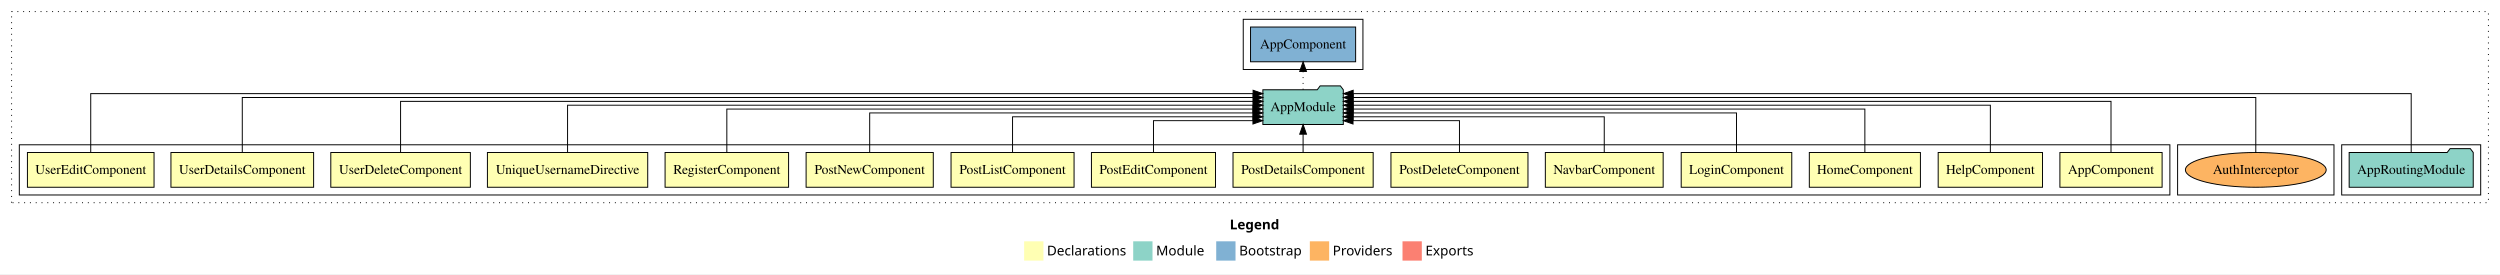
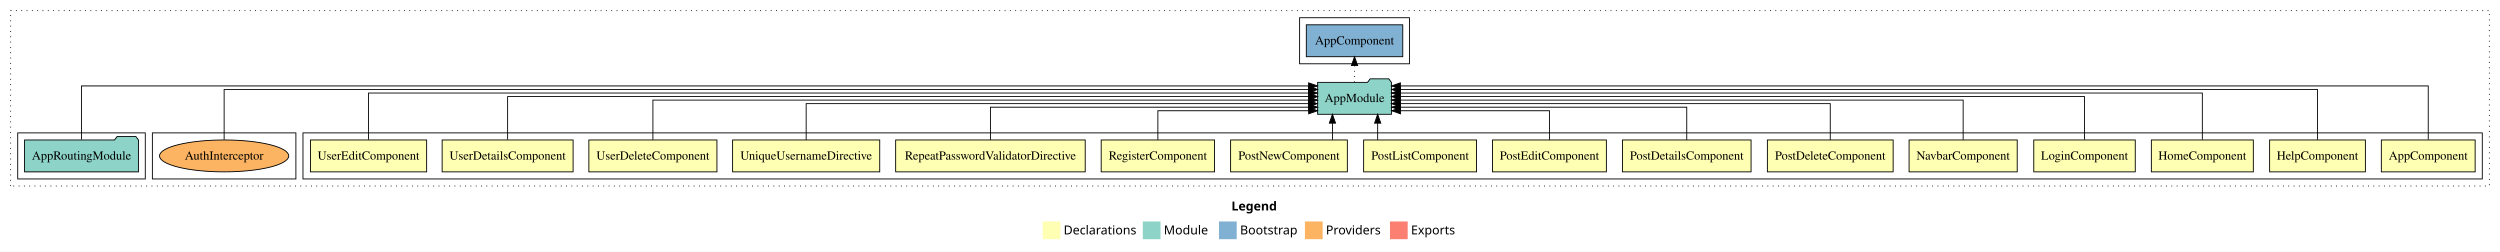
- <svg xmlns="http://www.w3.org/2000/svg" width="2590pt" height="284pt" viewBox="0.00 0.00 2590.00 284.00">
+ <svg xmlns="http://www.w3.org/2000/svg" width="2822pt" height="284pt" viewBox="0.00 0.00 2822.00 284.00">
  <g id="graph0" class="graph" transform="scale(1 1) rotate(0) translate(4 280)">
-     <polygon fill="white" stroke="transparent" points="-4,4 -4,-280 2586,-280 2586,4 -4,4" />
-     <text text-anchor="start" x="1270.01" y="-42.4" font-family="sans-serif" font-weight="bold" font-size="14.00">Legend</text>
-     <polygon fill="#ffffb3" stroke="transparent" points="1057,-10 1057,-30 1077,-30 1077,-10 1057,-10" />
-     <text text-anchor="start" x="1080.63" y="-15.4" font-family="sans-serif" font-size="14.00">  Declarations</text>
-     <polygon fill="#8dd3c7" stroke="transparent" points="1170,-10 1170,-30 1190,-30 1190,-10 1170,-10" />
-     <text text-anchor="start" x="1193.73" y="-15.4" font-family="sans-serif" font-size="14.00">  Module</text>
-     <polygon fill="#80b1d3" stroke="transparent" points="1256,-10 1256,-30 1276,-30 1276,-10 1256,-10" />
-     <text text-anchor="start" x="1279.78" y="-15.4" font-family="sans-serif" font-size="14.00">  Bootstrap</text>
-     <polygon fill="#fdb462" stroke="transparent" points="1353,-10 1353,-30 1373,-30 1373,-10 1353,-10" />
-     <text text-anchor="start" x="1376.67" y="-15.4" font-family="sans-serif" font-size="14.00">  Providers</text>
-     <polygon fill="#fb8072" stroke="transparent" points="1449,-10 1449,-30 1469,-30 1469,-10 1449,-10" />
-     <text text-anchor="start" x="1472.73" y="-15.4" font-family="sans-serif" font-size="14.00">  Exports</text>
+     <polygon fill="white" stroke="transparent" points="-4,4 -4,-280 2818,-280 2818,4 -4,4" />
+     <text text-anchor="start" x="1386.01" y="-42.4" font-family="sans-serif" font-weight="bold" font-size="14.00">Legend</text>
+     <polygon fill="#ffffb3" stroke="transparent" points="1173,-10 1173,-30 1193,-30 1193,-10 1173,-10" />
+     <text text-anchor="start" x="1196.63" y="-15.4" font-family="sans-serif" font-size="14.00">  Declarations</text>
+     <polygon fill="#8dd3c7" stroke="transparent" points="1286,-10 1286,-30 1306,-30 1306,-10 1286,-10" />
+     <text text-anchor="start" x="1309.73" y="-15.4" font-family="sans-serif" font-size="14.00">  Module</text>
+     <polygon fill="#80b1d3" stroke="transparent" points="1372,-10 1372,-30 1392,-30 1392,-10 1372,-10" />
+     <text text-anchor="start" x="1395.78" y="-15.4" font-family="sans-serif" font-size="14.00">  Bootstrap</text>
+     <polygon fill="#fdb462" stroke="transparent" points="1469,-10 1469,-30 1489,-30 1489,-10 1469,-10" />
+     <text text-anchor="start" x="1492.67" y="-15.4" font-family="sans-serif" font-size="14.00">  Providers</text>
+     <polygon fill="#fb8072" stroke="transparent" points="1565,-10 1565,-30 1585,-30 1585,-10 1565,-10" />
+     <text text-anchor="start" x="1588.73" y="-15.4" font-family="sans-serif" font-size="14.00">  Exports</text>
    <g id="clust1" class="cluster">
-       <polygon fill="none" stroke="black" stroke-dasharray="1,5" points="8,-70 8,-268 2574,-268 2574,-70 8,-70" />
+       <polygon fill="none" stroke="black" stroke-dasharray="1,5" points="8,-70 8,-268 2806,-268 2806,-70 8,-70" />
    </g>
-     <g id="clust18" class="cluster">
-       <polygon fill="none" stroke="black" points="2422,-78 2422,-130 2566,-130 2566,-78 2422,-78" />
+     <g id="clust2" class="cluster">
+       <polygon fill="none" stroke="black" points="338,-78 338,-130 2798,-130 2798,-78 338,-78" />
    </g>
-     <g id="clust20" class="cluster">
-       <polygon fill="none" stroke="black" points="1284,-208 1284,-260 1408,-260 1408,-208 1284,-208" />
+     <g id="clust22" class="cluster">
+       <polygon fill="none" stroke="black" points="168,-78 168,-130 330,-130 330,-78 168,-78" />
+     </g>
+     <g id="clust19" class="cluster">
+       <polygon fill="none" stroke="black" points="16,-78 16,-130 160,-130 160,-78 16,-78" />
    </g>
    <g id="clust21" class="cluster">
-       <polygon fill="none" stroke="black" points="2252,-78 2252,-130 2414,-130 2414,-78 2252,-78" />
-     </g>
-     <g id="clust2" class="cluster">
-       <polygon fill="none" stroke="black" points="16,-78 16,-130 2244,-130 2244,-78 16,-78" />
+       <polygon fill="none" stroke="black" points="1463,-208 1463,-260 1587,-260 1587,-208 1463,-208" />
    </g>
    <g id="node1" class="node">
-       <polygon fill="#ffffb3" stroke="black" points="2235.94,-122 2130.06,-122 2130.06,-86 2235.94,-86 2235.94,-122" />
-       <text text-anchor="middle" x="2183" y="-99.8" font-family="Times,serif" font-size="14.00">AppComponent</text>
+       <polygon fill="#ffffb3" stroke="black" points="2789.94,-122 2684.06,-122 2684.06,-86 2789.94,-86 2789.94,-122" />
+       <text text-anchor="middle" x="2737" y="-99.8" font-family="Times,serif" font-size="14.00">AppComponent</text>
+     </g>
+     <g id="node17" class="node">
+       <polygon fill="#8dd3c7" stroke="black" points="1566.66,-187 1563.66,-191 1542.66,-191 1539.66,-187 1483.34,-187 1483.34,-151 1566.66,-151 1566.66,-187" />
+       <text text-anchor="middle" x="1525" y="-164.8" font-family="Times,serif" font-size="14.00">AppModule</text>
+     </g>
+     <g id="edge1" class="edge">
+       <path fill="none" stroke="black" d="M2737,-122.32C2737,-145.66 2737,-183 2737,-183 2737,-183 1576.72,-183 1576.72,-183" />
+       <polygon fill="black" stroke="black" points="1576.72,-179.5 1566.72,-183 1576.72,-186.5 1576.72,-179.5" />
+     </g>
+     <g id="node2" class="node">
+       <polygon fill="#ffffb3" stroke="black" points="2666.05,-122 2557.95,-122 2557.95,-86 2666.05,-86 2666.05,-122" />
+       <text text-anchor="middle" x="2612" y="-99.8" font-family="Times,serif" font-size="14.00">HelpComponent</text>
+     </g>
+     <g id="edge2" class="edge">
+       <path fill="none" stroke="black" d="M2612,-122.16C2612,-144.35 2612,-179 2612,-179 2612,-179 1576.95,-179 1576.95,-179" />
+       <polygon fill="black" stroke="black" points="1576.95,-175.5 1566.95,-179 1576.95,-182.5 1576.95,-175.5" />
+     </g>
+     <g id="node3" class="node">
+       <polygon fill="#ffffb3" stroke="black" points="2539.55,-122 2424.45,-122 2424.45,-86 2539.55,-86 2539.55,-122" />
+       <text text-anchor="middle" x="2482" y="-99.8" font-family="Times,serif" font-size="14.00">HomeComponent</text>
+     </g>
+     <g id="edge3" class="edge">
+       <path fill="none" stroke="black" d="M2482,-122.28C2482,-143.32 2482,-175 2482,-175 2482,-175 1576.74,-175 1576.74,-175" />
+       <polygon fill="black" stroke="black" points="1576.74,-171.5 1566.74,-175 1576.74,-178.5 1576.74,-171.5" />
+     </g>
+     <g id="node4" class="node">
+       <polygon fill="#ffffb3" stroke="black" points="2406.28,-122 2291.72,-122 2291.72,-86 2406.28,-86 2406.28,-122" />
+       <text text-anchor="middle" x="2349" y="-99.8" font-family="Times,serif" font-size="14.00">LoginComponent</text>
+     </g>
+     <g id="edge4" class="edge">
+       <path fill="none" stroke="black" d="M2349,-122.31C2349,-142.15 2349,-171 2349,-171 2349,-171 1576.71,-171 1576.71,-171" />
+       <polygon fill="black" stroke="black" points="1576.71,-167.5 1566.71,-171 1576.71,-174.5 1576.71,-167.5" />
+     </g>
+     <g id="node5" class="node">
+       <polygon fill="#ffffb3" stroke="black" points="2273.03,-122 2150.97,-122 2150.97,-86 2273.03,-86 2273.03,-122" />
+       <text text-anchor="middle" x="2212" y="-99.8" font-family="Times,serif" font-size="14.00">NavbarComponent</text>
+     </g>
+     <g id="edge5" class="edge">
+       <path fill="none" stroke="black" d="M2212,-122.22C2212,-140.83 2212,-167 2212,-167 2212,-167 1576.68,-167 1576.68,-167" />
+       <polygon fill="black" stroke="black" points="1576.68,-163.5 1566.68,-167 1576.68,-170.5 1576.68,-163.5" />
+     </g>
+     <g id="node6" class="node">
+       <polygon fill="#ffffb3" stroke="black" points="2132.98,-122 1991.02,-122 1991.02,-86 2132.98,-86 2132.98,-122" />
+       <text text-anchor="middle" x="2062" y="-99.8" font-family="Times,serif" font-size="14.00">PostDeleteComponent</text>
+     </g>
+     <g id="edge6" class="edge">
+       <path fill="none" stroke="black" d="M2062,-122.02C2062,-139.37 2062,-163 2062,-163 2062,-163 1576.69,-163 1576.69,-163" />
+       <polygon fill="black" stroke="black" points="1576.69,-159.5 1566.69,-163 1576.69,-166.5 1576.69,-159.5" />
+     </g>
+     <g id="node7" class="node">
+       <polygon fill="#ffffb3" stroke="black" points="1972.6,-122 1827.4,-122 1827.4,-86 1972.6,-86 1972.6,-122" />
+       <text text-anchor="middle" x="1900" y="-99.8" font-family="Times,serif" font-size="14.00">PostDetailsComponent</text>
+     </g>
+     <g id="edge7" class="edge">
+       <path fill="none" stroke="black" d="M1900,-122.01C1900,-138.05 1900,-159 1900,-159 1900,-159 1576.93,-159 1576.93,-159" />
+       <polygon fill="black" stroke="black" points="1576.93,-155.5 1566.93,-159 1576.93,-162.5 1576.93,-155.5" />
+     </g>
+     <g id="node8" class="node">
+       <polygon fill="#ffffb3" stroke="black" points="1809.28,-122 1680.72,-122 1680.72,-86 1809.28,-86 1809.28,-122" />
+       <text text-anchor="middle" x="1745" y="-99.8" font-family="Times,serif" font-size="14.00">PostEditComponent</text>
+     </g>
+     <g id="edge8" class="edge">
+       <path fill="none" stroke="black" d="M1745,-122.12C1745,-136.78 1745,-155 1745,-155 1745,-155 1576.9,-155 1576.9,-155" />
+       <polygon fill="black" stroke="black" points="1576.9,-151.5 1566.9,-155 1576.9,-158.5 1576.9,-151.5" />
+     </g>
+     <g id="node9" class="node">
+       <polygon fill="#ffffb3" stroke="black" points="1662.73,-122 1535.27,-122 1535.27,-86 1662.73,-86 1662.73,-122" />
+       <text text-anchor="middle" x="1599" y="-99.8" font-family="Times,serif" font-size="14.00">PostListComponent</text>
+     </g>
+     <g id="edge9" class="edge">
+       <path fill="none" stroke="black" d="M1551.11,-122.11C1551.11,-122.11 1551.11,-140.99 1551.11,-140.99" />
+       <polygon fill="black" stroke="black" points="1547.61,-140.99 1551.11,-150.99 1554.61,-140.99 1547.61,-140.99" />
+     </g>
+     <g id="node10" class="node">
+       <polygon fill="#ffffb3" stroke="black" points="1516.88,-122 1385.12,-122 1385.12,-86 1516.88,-86 1516.88,-122" />
+       <text text-anchor="middle" x="1451" y="-99.8" font-family="Times,serif" font-size="14.00">PostNewComponent</text>
+     </g>
+     <g id="edge10" class="edge">
+       <path fill="none" stroke="black" d="M1500.06,-122.11C1500.06,-122.11 1500.06,-140.99 1500.06,-140.99" />
+       <polygon fill="black" stroke="black" points="1496.56,-140.99 1500.06,-150.99 1503.56,-140.99 1496.56,-140.99" />
+     </g>
+     <g id="node11" class="node">
+       <polygon fill="#ffffb3" stroke="black" points="1366.98,-122 1239.02,-122 1239.02,-86 1366.98,-86 1366.98,-122" />
+       <text text-anchor="middle" x="1303" y="-99.8" font-family="Times,serif" font-size="14.00">RegisterComponent</text>
+     </g>
+     <g id="edge11" class="edge">
+       <path fill="none" stroke="black" d="M1303,-122.12C1303,-136.78 1303,-155 1303,-155 1303,-155 1473.24,-155 1473.24,-155" />
+       <polygon fill="black" stroke="black" points="1473.24,-158.5 1483.24,-155 1473.24,-151.5 1473.24,-158.5" />
+     </g>
+     <g id="node12" class="node">
+       <polygon fill="#ffffb3" stroke="black" points="1220.98,-122 1007.02,-122 1007.02,-86 1220.98,-86 1220.98,-122" />
+       <text text-anchor="middle" x="1114" y="-99.8" font-family="Times,serif" font-size="14.00">RepeatPasswordValidatorDirective</text>
+     </g>
+     <g id="edge12" class="edge">
+       <path fill="none" stroke="black" d="M1114,-122.01C1114,-138.05 1114,-159 1114,-159 1114,-159 1473.33,-159 1473.33,-159" />
+       <polygon fill="black" stroke="black" points="1473.33,-162.5 1483.33,-159 1473.33,-155.5 1473.33,-162.5" />
+     </g>
+     <g id="node13" class="node">
+       <polygon fill="#ffffb3" stroke="black" points="989.04,-122 822.96,-122 822.96,-86 989.04,-86 989.04,-122" />
+       <text text-anchor="middle" x="906" y="-99.8" font-family="Times,serif" font-size="14.00">UniqueUsernameDirective</text>
+     </g>
+     <g id="edge13" class="edge">
+       <path fill="none" stroke="black" d="M906,-122.02C906,-139.37 906,-163 906,-163 906,-163 1472.94,-163 1472.94,-163" />
+       <polygon fill="black" stroke="black" points="1472.94,-166.5 1482.94,-163 1472.94,-159.5 1472.94,-166.5" />
+     </g>
+     <g id="node14" class="node">
+       <polygon fill="#ffffb3" stroke="black" points="805.29,-122 660.71,-122 660.71,-86 805.29,-86 805.29,-122" />
+       <text text-anchor="middle" x="733" y="-99.8" font-family="Times,serif" font-size="14.00">UserDeleteComponent</text>
+     </g>
+     <g id="edge14" class="edge">
+       <path fill="none" stroke="black" d="M733,-122.22C733,-140.83 733,-167 733,-167 733,-167 1473.26,-167 1473.26,-167" />
+       <polygon fill="black" stroke="black" points="1473.26,-170.5 1483.26,-167 1473.26,-163.5 1473.26,-170.5" />
+     </g>
+     <g id="node15" class="node">
+       <polygon fill="#ffffb3" stroke="black" points="642.91,-122 495.09,-122 495.09,-86 642.91,-86 642.91,-122" />
+       <text text-anchor="middle" x="569" y="-99.8" font-family="Times,serif" font-size="14.00">UserDetailsComponent</text>
+     </g>
+     <g id="edge15" class="edge">
+       <path fill="none" stroke="black" d="M569,-122.31C569,-142.15 569,-171 569,-171 569,-171 1473.31,-171 1473.31,-171" />
+       <polygon fill="black" stroke="black" points="1473.31,-174.5 1483.31,-171 1473.31,-167.5 1473.31,-174.5" />
    </g>
    <g id="node16" class="node">
-       <polygon fill="#8dd3c7" stroke="black" points="1387.66,-187 1384.66,-191 1363.66,-191 1360.66,-187 1304.34,-187 1304.34,-151 1387.66,-151 1387.66,-187" />
-       <text text-anchor="middle" x="1346" y="-164.8" font-family="Times,serif" font-size="14.00">AppModule</text>
+       <polygon fill="#ffffb3" stroke="black" points="477.59,-122 346.41,-122 346.41,-86 477.59,-86 477.59,-122" />
+       <text text-anchor="middle" x="412" y="-99.8" font-family="Times,serif" font-size="14.00">UserEditComponent</text>
    </g>
-     <g id="edge1" class="edge">
-       <path fill="none" stroke="black" d="M2183,-122.28C2183,-143.32 2183,-175 2183,-175 2183,-175 1397.79,-175 1397.79,-175" />
-       <polygon fill="black" stroke="black" points="1397.79,-171.5 1387.79,-175 1397.79,-178.5 1397.79,-171.5" />
+     <g id="edge16" class="edge">
+       <path fill="none" stroke="black" d="M412,-122.28C412,-143.32 412,-175 412,-175 412,-175 1473.06,-175 1473.06,-175" />
+       <polygon fill="black" stroke="black" points="1473.06,-178.5 1483.06,-175 1473.06,-171.5 1473.06,-178.5" />
    </g>
-     <g id="node2" class="node">
-       <polygon fill="#ffffb3" stroke="black" points="2112.05,-122 2003.95,-122 2003.95,-86 2112.05,-86 2112.05,-122" />
-       <text text-anchor="middle" x="2058" y="-99.8" font-family="Times,serif" font-size="14.00">HelpComponent</text>
+     <g id="node19" class="node">
+       <polygon fill="#80b1d3" stroke="black" points="1579.44,-252 1470.56,-252 1470.56,-216 1579.44,-216 1579.44,-252" />
+       <text text-anchor="middle" x="1525" y="-229.8" font-family="Times,serif" font-size="14.00">AppComponent </text>
    </g>
-     <g id="edge2" class="edge">
-       <path fill="none" stroke="black" d="M2058,-122.31C2058,-142.15 2058,-171 2058,-171 2058,-171 1397.88,-171 1397.88,-171" />
-       <polygon fill="black" stroke="black" points="1397.88,-167.5 1387.88,-171 1397.88,-174.5 1397.88,-167.5" />
-     </g>
-     <g id="node3" class="node">
-       <polygon fill="#ffffb3" stroke="black" points="1985.55,-122 1870.45,-122 1870.45,-86 1985.55,-86 1985.55,-122" />
-       <text text-anchor="middle" x="1928" y="-99.8" font-family="Times,serif" font-size="14.00">HomeComponent</text>
-     </g>
-     <g id="edge3" class="edge">
-       <path fill="none" stroke="black" d="M1928,-122.22C1928,-140.83 1928,-167 1928,-167 1928,-167 1397.86,-167 1397.86,-167" />
-       <polygon fill="black" stroke="black" points="1397.86,-163.5 1387.86,-167 1397.86,-170.5 1397.86,-163.5" />
-     </g>
-     <g id="node4" class="node">
-       <polygon fill="#ffffb3" stroke="black" points="1852.28,-122 1737.72,-122 1737.72,-86 1852.28,-86 1852.28,-122" />
-       <text text-anchor="middle" x="1795" y="-99.8" font-family="Times,serif" font-size="14.00">LoginComponent</text>
-     </g>
-     <g id="edge4" class="edge">
-       <path fill="none" stroke="black" d="M1795,-122.02C1795,-139.37 1795,-163 1795,-163 1795,-163 1397.84,-163 1397.84,-163" />
-       <polygon fill="black" stroke="black" points="1397.84,-159.5 1387.84,-163 1397.84,-166.5 1397.84,-159.5" />
-     </g>
-     <g id="node5" class="node">
-       <polygon fill="#ffffb3" stroke="black" points="1719.03,-122 1596.97,-122 1596.97,-86 1719.03,-86 1719.03,-122" />
-       <text text-anchor="middle" x="1658" y="-99.8" font-family="Times,serif" font-size="14.00">NavbarComponent</text>
-     </g>
-     <g id="edge5" class="edge">
-       <path fill="none" stroke="black" d="M1658,-122.01C1658,-138.05 1658,-159 1658,-159 1658,-159 1397.75,-159 1397.75,-159" />
-       <polygon fill="black" stroke="black" points="1397.75,-155.5 1387.75,-159 1397.75,-162.5 1397.75,-155.5" />
-     </g>
-     <g id="node6" class="node">
-       <polygon fill="#ffffb3" stroke="black" points="1578.98,-122 1437.02,-122 1437.02,-86 1578.98,-86 1578.98,-122" />
-       <text text-anchor="middle" x="1508" y="-99.8" font-family="Times,serif" font-size="14.00">PostDeleteComponent</text>
-     </g>
-     <g id="edge6" class="edge">
-       <path fill="none" stroke="black" d="M1508,-122.12C1508,-136.78 1508,-155 1508,-155 1508,-155 1397.72,-155 1397.72,-155" />
-       <polygon fill="black" stroke="black" points="1397.72,-151.5 1387.72,-155 1397.72,-158.5 1397.72,-151.5" />
-     </g>
-     <g id="node7" class="node">
-       <polygon fill="#ffffb3" stroke="black" points="1418.6,-122 1273.4,-122 1273.4,-86 1418.6,-86 1418.6,-122" />
-       <text text-anchor="middle" x="1346" y="-99.8" font-family="Times,serif" font-size="14.00">PostDetailsComponent</text>
-     </g>
-     <g id="edge7" class="edge">
-       <path fill="none" stroke="black" d="M1346,-122.11C1346,-122.11 1346,-140.99 1346,-140.99" />
-       <polygon fill="black" stroke="black" points="1342.5,-140.99 1346,-150.99 1349.5,-140.99 1342.5,-140.99" />
-     </g>
-     <g id="node8" class="node">
-       <polygon fill="#ffffb3" stroke="black" points="1255.28,-122 1126.72,-122 1126.72,-86 1255.28,-86 1255.28,-122" />
-       <text text-anchor="middle" x="1191" y="-99.8" font-family="Times,serif" font-size="14.00">PostEditComponent</text>
-     </g>
-     <g id="edge8" class="edge">
-       <path fill="none" stroke="black" d="M1191,-122.12C1191,-136.78 1191,-155 1191,-155 1191,-155 1294.05,-155 1294.05,-155" />
-       <polygon fill="black" stroke="black" points="1294.05,-158.5 1304.05,-155 1294.05,-151.5 1294.05,-158.5" />
-     </g>
-     <g id="node9" class="node">
-       <polygon fill="#ffffb3" stroke="black" points="1108.73,-122 981.27,-122 981.27,-86 1108.73,-86 1108.73,-122" />
-       <text text-anchor="middle" x="1045" y="-99.8" font-family="Times,serif" font-size="14.00">PostListComponent</text>
-     </g>
-     <g id="edge9" class="edge">
-       <path fill="none" stroke="black" d="M1045,-122.01C1045,-138.05 1045,-159 1045,-159 1045,-159 1294.15,-159 1294.15,-159" />
-       <polygon fill="black" stroke="black" points="1294.15,-162.5 1304.15,-159 1294.15,-155.5 1294.15,-162.5" />
-     </g>
-     <g id="node10" class="node">
-       <polygon fill="#ffffb3" stroke="black" points="962.88,-122 831.12,-122 831.12,-86 962.88,-86 962.88,-122" />
-       <text text-anchor="middle" x="897" y="-99.8" font-family="Times,serif" font-size="14.00">PostNewComponent</text>
-     </g>
-     <g id="edge10" class="edge">
-       <path fill="none" stroke="black" d="M897,-122.02C897,-139.37 897,-163 897,-163 897,-163 1294.16,-163 1294.16,-163" />
-       <polygon fill="black" stroke="black" points="1294.16,-166.5 1304.16,-163 1294.16,-159.5 1294.16,-166.5" />
-     </g>
-     <g id="node11" class="node">
-       <polygon fill="#ffffb3" stroke="black" points="812.98,-122 685.02,-122 685.02,-86 812.98,-86 812.98,-122" />
-       <text text-anchor="middle" x="749" y="-99.8" font-family="Times,serif" font-size="14.00">RegisterComponent</text>
-     </g>
-     <g id="edge11" class="edge">
-       <path fill="none" stroke="black" d="M749,-122.22C749,-140.83 749,-167 749,-167 749,-167 1294.02,-167 1294.02,-167" />
-       <polygon fill="black" stroke="black" points="1294.02,-170.5 1304.02,-167 1294.02,-163.5 1294.02,-170.5" />
-     </g>
-     <g id="node12" class="node">
-       <polygon fill="#ffffb3" stroke="black" points="667.04,-122 500.96,-122 500.96,-86 667.04,-86 667.04,-122" />
-       <text text-anchor="middle" x="584" y="-99.8" font-family="Times,serif" font-size="14.00">UniqueUsernameDirective</text>
-     </g>
-     <g id="edge12" class="edge">
-       <path fill="none" stroke="black" d="M584,-122.31C584,-142.15 584,-171 584,-171 584,-171 1294.22,-171 1294.22,-171" />
-       <polygon fill="black" stroke="black" points="1294.22,-174.5 1304.22,-171 1294.22,-167.5 1294.22,-174.5" />
-     </g>
-     <g id="node13" class="node">
-       <polygon fill="#ffffb3" stroke="black" points="483.29,-122 338.71,-122 338.71,-86 483.29,-86 483.29,-122" />
-       <text text-anchor="middle" x="411" y="-99.8" font-family="Times,serif" font-size="14.00">UserDeleteComponent</text>
-     </g>
-     <g id="edge13" class="edge">
-       <path fill="none" stroke="black" d="M411,-122.28C411,-143.32 411,-175 411,-175 411,-175 1294.31,-175 1294.31,-175" />
-       <polygon fill="black" stroke="black" points="1294.31,-178.5 1304.31,-175 1294.31,-171.5 1294.31,-178.5" />
-     </g>
-     <g id="node14" class="node">
-       <polygon fill="#ffffb3" stroke="black" points="320.91,-122 173.09,-122 173.09,-86 320.91,-86 320.91,-122" />
-       <text text-anchor="middle" x="247" y="-99.8" font-family="Times,serif" font-size="14.00">UserDetailsComponent</text>
-     </g>
-     <g id="edge14" class="edge">
-       <path fill="none" stroke="black" d="M247,-122.16C247,-144.35 247,-179 247,-179 247,-179 1294.26,-179 1294.26,-179" />
-       <polygon fill="black" stroke="black" points="1294.26,-182.5 1304.26,-179 1294.26,-175.5 1294.26,-182.5" />
-     </g>
-     <g id="node15" class="node">
-       <polygon fill="#ffffb3" stroke="black" points="155.59,-122 24.41,-122 24.41,-86 155.59,-86 155.59,-122" />
-       <text text-anchor="middle" x="90" y="-99.8" font-family="Times,serif" font-size="14.00">UserEditComponent</text>
-     </g>
-     <g id="edge15" class="edge">
-       <path fill="none" stroke="black" d="M90,-122.32C90,-145.66 90,-183 90,-183 90,-183 1294.21,-183 1294.21,-183" />
-       <polygon fill="black" stroke="black" points="1294.21,-186.5 1304.21,-183 1294.21,-179.5 1294.21,-186.5" />
+     <g id="edge18" class="edge">
+       <path fill="none" stroke="black" stroke-dasharray="1,5" d="M1525,-187.11C1525,-187.11 1525,-205.99 1525,-205.99" />
+       <polygon fill="black" stroke="black" points="1521.5,-205.99 1525,-215.99 1528.5,-205.99 1521.5,-205.99" />
    </g>
    <g id="node18" class="node">
-       <polygon fill="#80b1d3" stroke="black" points="1400.44,-252 1291.56,-252 1291.56,-216 1400.44,-216 1400.44,-252" />
-       <text text-anchor="middle" x="1346" y="-229.8" font-family="Times,serif" font-size="14.00">AppComponent </text>
+       <polygon fill="#8dd3c7" stroke="black" points="152.27,-122 149.27,-126 128.27,-126 125.27,-122 23.73,-122 23.73,-86 152.27,-86 152.27,-122" />
+       <text text-anchor="middle" x="88" y="-99.8" font-family="Times,serif" font-size="14.00">AppRoutingModule</text>
    </g>
    <g id="edge17" class="edge">
-       <path fill="none" stroke="black" stroke-dasharray="1,5" d="M1346,-187.11C1346,-187.11 1346,-205.99 1346,-205.99" />
-       <polygon fill="black" stroke="black" points="1342.5,-205.99 1346,-215.99 1349.5,-205.99 1342.5,-205.99" />
+       <path fill="none" stroke="black" d="M88,-122.32C88,-145.66 88,-183 88,-183 88,-183 1473.16,-183 1473.16,-183" />
+       <polygon fill="black" stroke="black" points="1473.16,-186.5 1483.16,-183 1473.16,-179.5 1473.16,-186.5" />
    </g>
-     <g id="node17" class="node">
-       <polygon fill="#8dd3c7" stroke="black" points="2558.27,-122 2555.27,-126 2534.27,-126 2531.27,-122 2429.73,-122 2429.73,-86 2558.27,-86 2558.27,-122" />
-       <text text-anchor="middle" x="2494" y="-99.8" font-family="Times,serif" font-size="14.00">AppRoutingModule</text>
+     <g id="node20" class="node">
+       <ellipse fill="#fdb462" stroke="black" cx="249" cy="-104" rx="72.91" ry="18" />
+       <text text-anchor="middle" x="249" y="-99.8" font-family="Times,serif" font-size="14.00">AuthInterceptor</text>
    </g>
-     <g id="edge16" class="edge">
-       <path fill="none" stroke="black" d="M2494,-122.32C2494,-145.66 2494,-183 2494,-183 2494,-183 1397.88,-183 1397.88,-183" />
-       <polygon fill="black" stroke="black" points="1397.88,-179.5 1387.88,-183 1397.88,-186.5 1397.88,-179.5" />
-     </g>
-     <g id="node19" class="node">
-       <ellipse fill="#fdb462" stroke="black" cx="2333" cy="-104" rx="72.91" ry="18" />
-       <text text-anchor="middle" x="2333" y="-99.8" font-family="Times,serif" font-size="14.00">AuthInterceptor</text>
-     </g>
-     <g id="edge18" class="edge">
-       <path fill="none" stroke="black" d="M2333,-122.16C2333,-144.35 2333,-179 2333,-179 2333,-179 1397.78,-179 1397.78,-179" />
-       <polygon fill="black" stroke="black" points="1397.78,-175.5 1387.78,-179 1397.78,-182.5 1397.78,-175.5" />
+     <g id="edge19" class="edge">
+       <path fill="none" stroke="black" d="M249,-122.16C249,-144.35 249,-179 249,-179 249,-179 1473.27,-179 1473.27,-179" />
+       <polygon fill="black" stroke="black" points="1473.27,-182.5 1483.27,-179 1473.27,-175.5 1473.27,-182.5" />
    </g>
  </g>
</svg>
